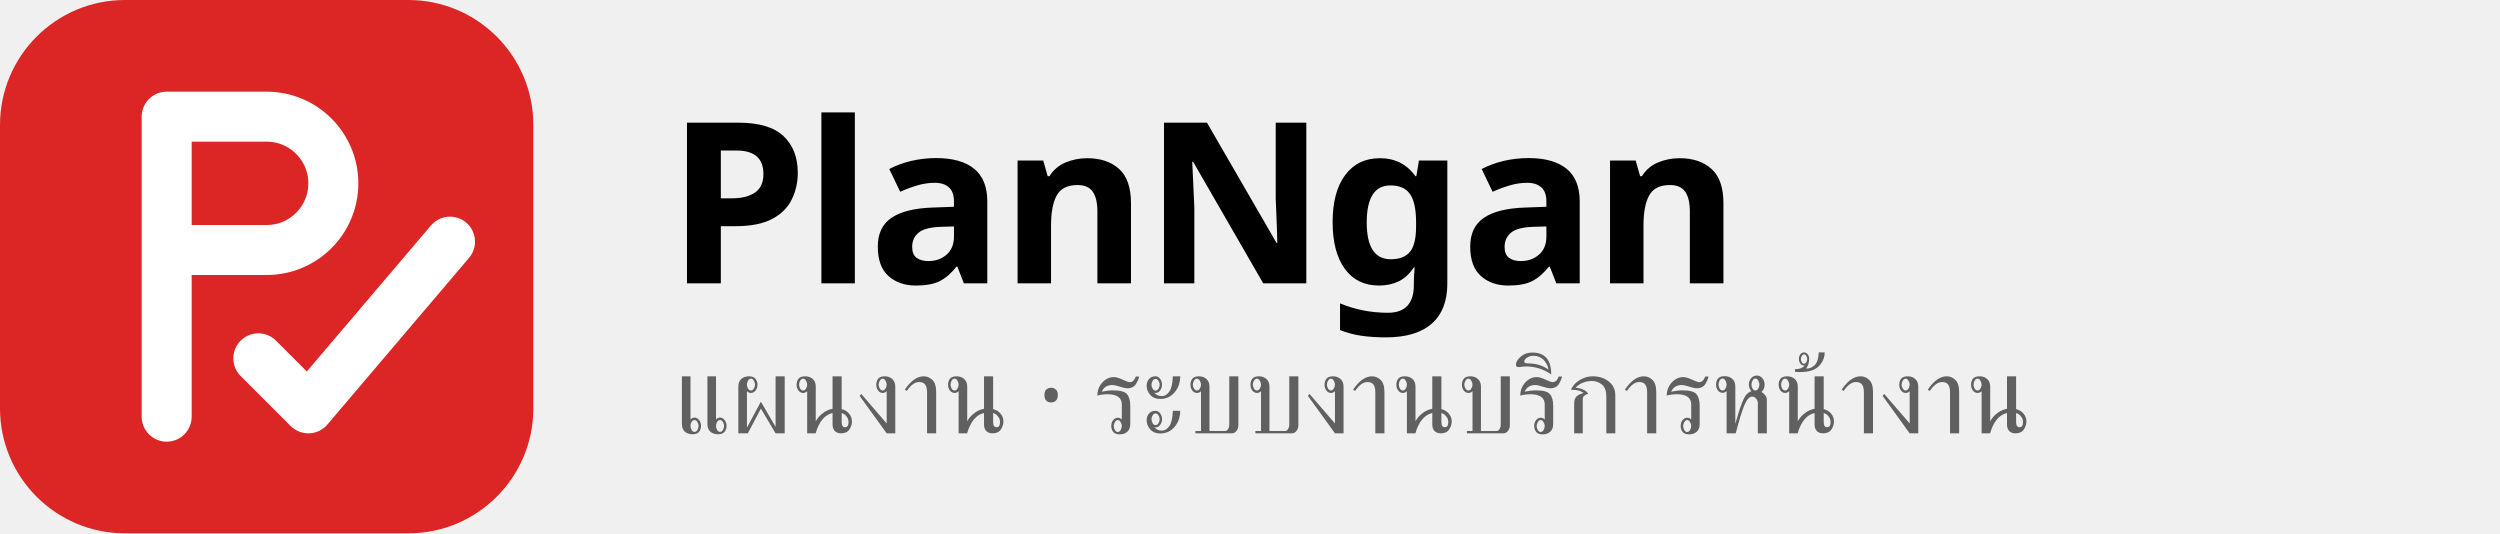
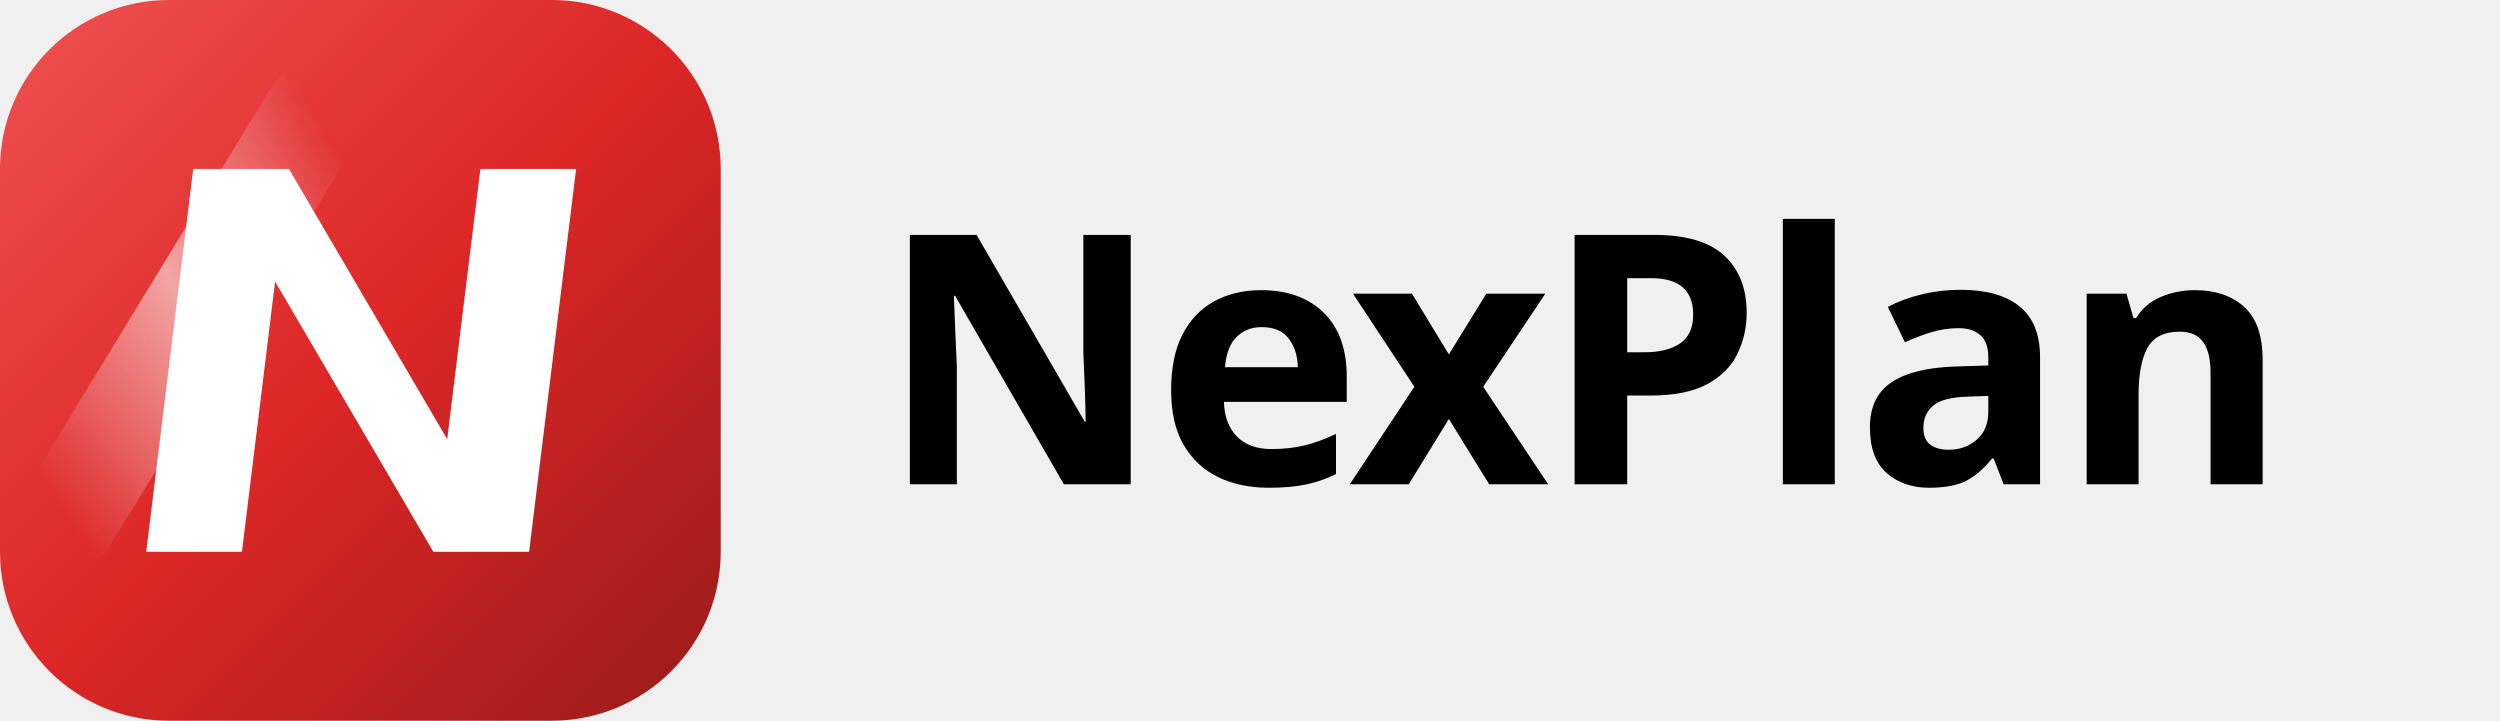
- <svg xmlns="http://www.w3.org/2000/svg" viewBox="0 0 300 64" width="300" height="64" role="img" aria-label="PlanNgan แผนงาน — ระบบแผนงานและงานบริการหน้างาน">
-   <rect width="64" height="64" rx="15" fill="#dc2626" />
-   <g fill="none" stroke="#ffffff" stroke-width="6" stroke-linecap="round" stroke-linejoin="round">
-     <path d="M20 50 V14 H32 A8 8 0 0 1 32 30 H20" />
-     <path d="M31 43 L37 49 L54 29" />
+ <svg xmlns="http://www.w3.org/2000/svg" viewBox="0 0 222 64" width="222" height="64" role="img" aria-label="NexPlan เน็กซ์แพลน">
+   <defs>
+     <linearGradient id="nxGrad" x1="0" y1="0" x2="1" y2="1">
+       <stop offset="0" stop-color="#f05252" />
+       <stop offset=".5" stop-color="#dc2626" />
+       <stop offset="1" stop-color="#991b1b" />
+     </linearGradient>
+     <linearGradient id="nxBeam" x1="0" y1="1" x2="1" y2="0">
+       <stop offset="0" stop-color="#ffffff" stop-opacity="0" />
+       <stop offset=".5" stop-color="#ffffff" stop-opacity=".55" />
+       <stop offset="1" stop-color="#ffffff" stop-opacity="0" />
+     </linearGradient>
+   </defs>
+   <rect width="64" height="64" rx="15" fill="url(#nxGrad)" />
+   <path d="M6 46 L28 10" stroke="url(#nxBeam)" stroke-width="9" stroke-linecap="round" />
+   <g transform="skewX(-7) translate(4 0)">
+     <path d="M15 49 V15 H23.5 L40.5 39 V15 H49 V49 H40.5 L23.5 25 V49 Z" fill="#ffffff" />
  </g>
-   <text x="80" y="34" font-family="'IBM Plex Sans Thai','IBM Plex Sans',system-ui,sans-serif" font-size="27" font-weight="700" letter-spacing="-0.5" fill="currentColor">PlanNgan</text>
-   <text x="81" y="52" font-family="'IBM Plex Sans Thai',system-ui,sans-serif" font-size="13" font-weight="500" fill="currentColor" opacity="0.6">แผนงาน · ระบบงานบริการหน้างาน</text>
+   <text x="78" y="43" font-family="'IBM Plex Sans Thai','IBM Plex Sans',system-ui,sans-serif" font-size="31" font-weight="700" letter-spacing="-0.6" fill="currentColor">NexPlan</text>
</svg>
